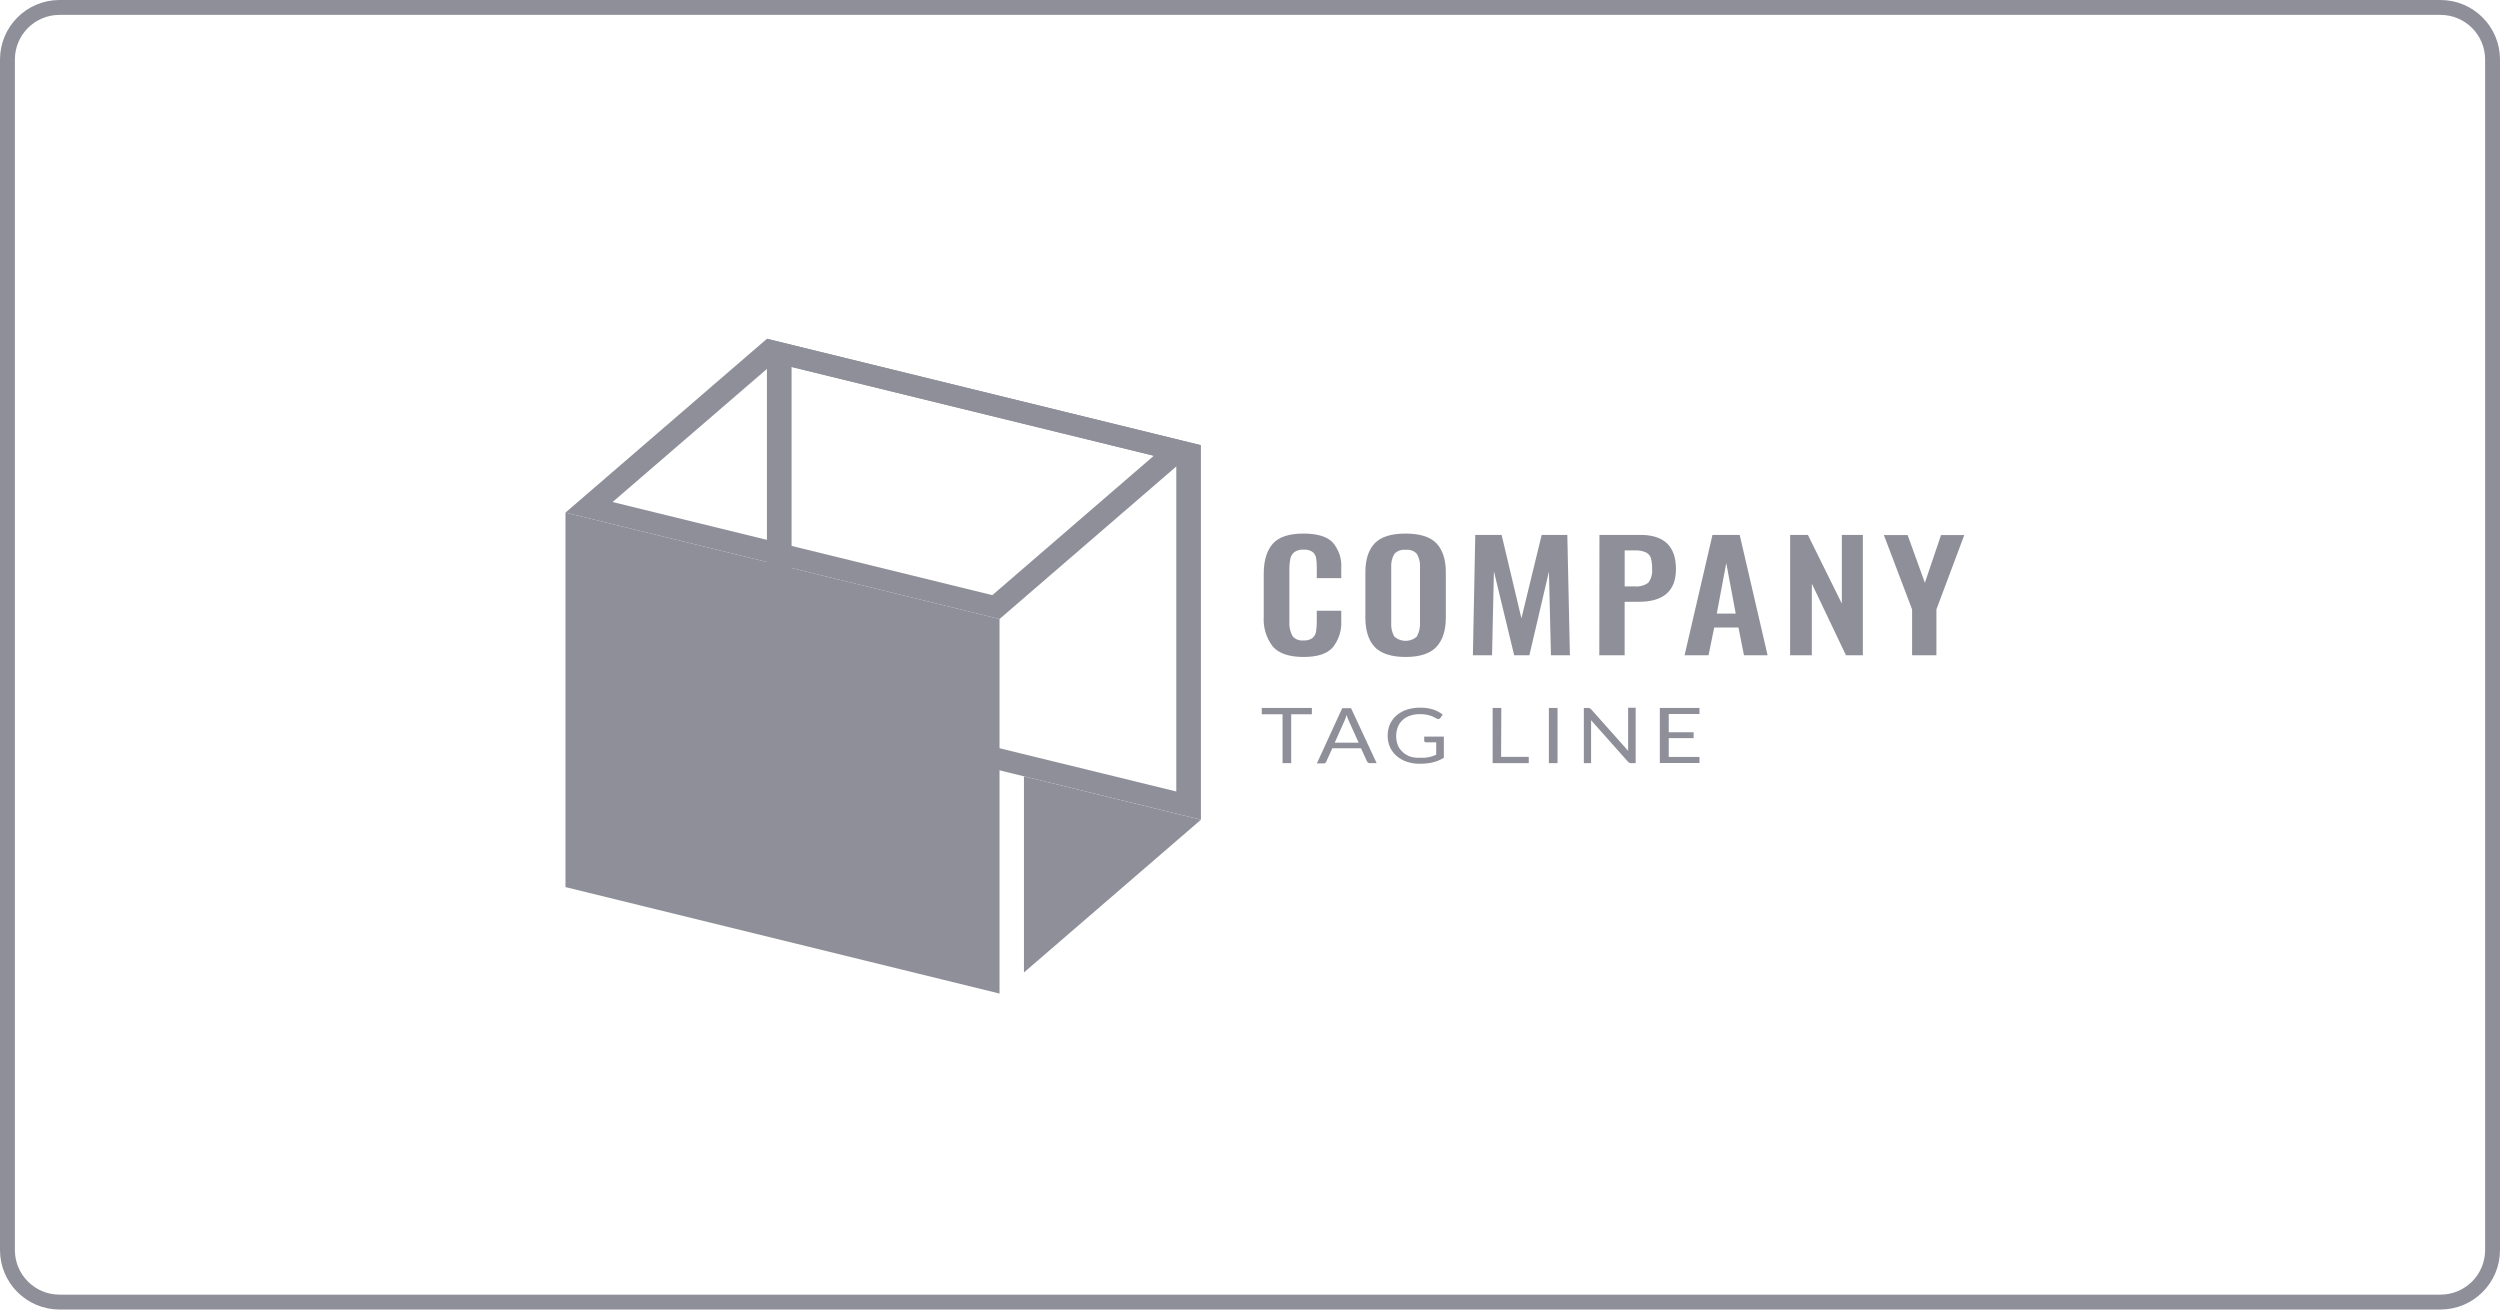
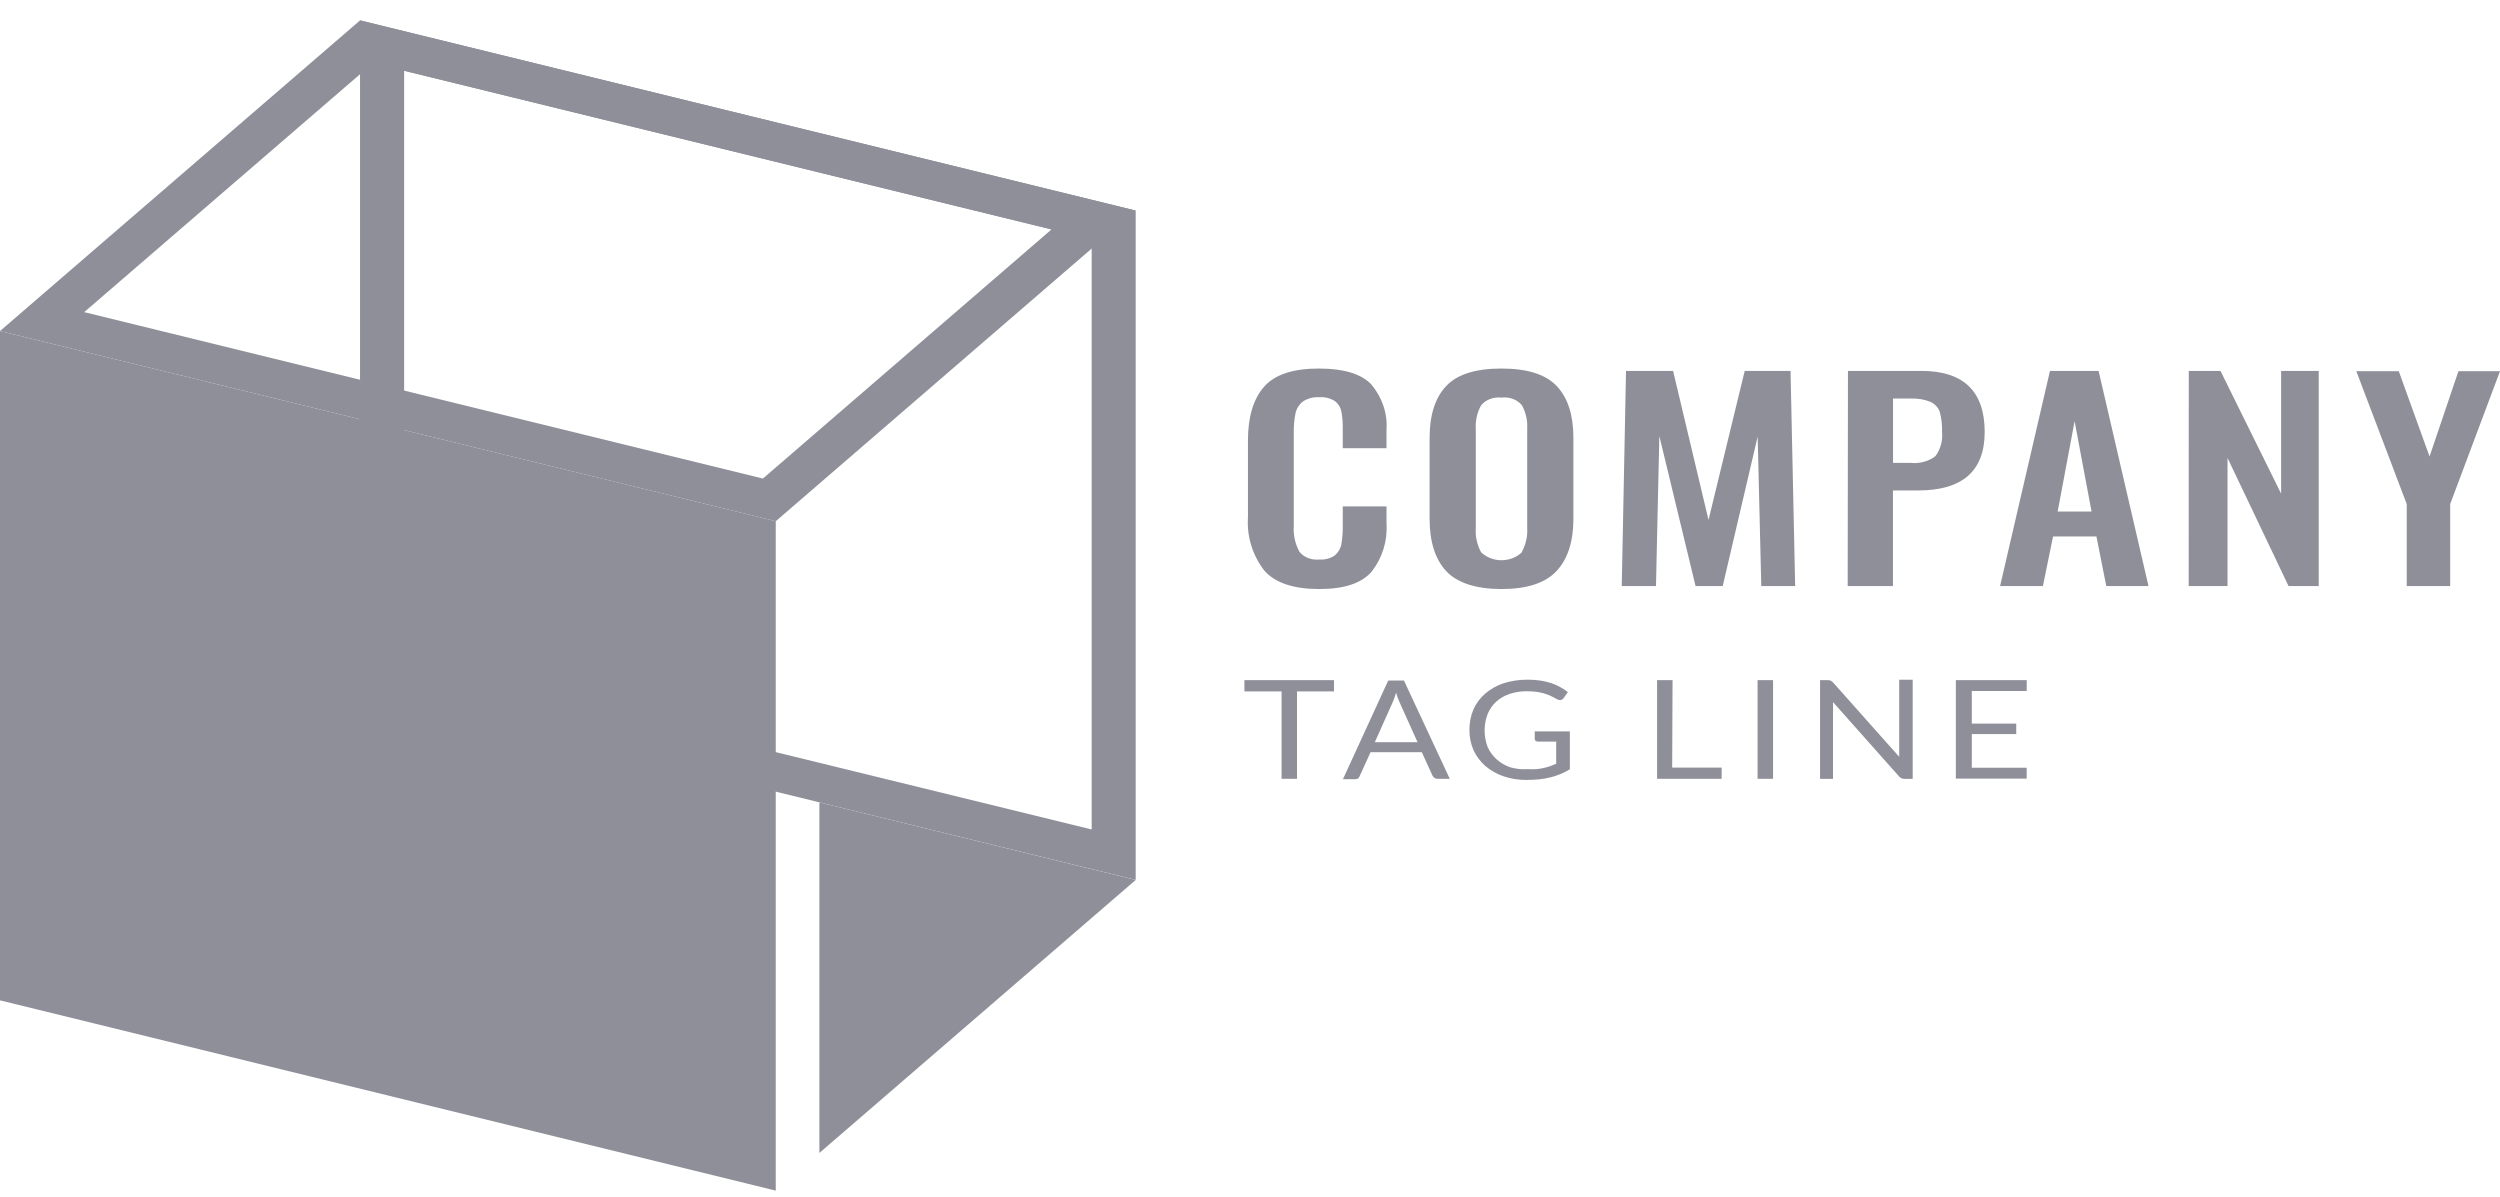
- <svg xmlns="http://www.w3.org/2000/svg" width="168" height="88" fill="none">
-   <rect width="167" height="87" x=".5" y=".5" stroke="#8E8F99" rx="3.5" />
-   <path fill="#8E8F99" d="M85.53 43.443a2.953 2.953 0 0 1-.607-1.992v-2.888c0-.885.201-1.558.603-2.018.402-.46 1.092-.69 2.07-.688.92 0 1.572.196 1.958.588.42.5.625 1.11.578 1.727v.68h-1.644v-.688c.006-.226-.01-.45-.048-.673a.652.652 0 0 0-.234-.4.951.951 0 0 0-.596-.156 1.007 1.007 0 0 0-.627.165.769.769 0 0 0-.272.44 3.342 3.342 0 0 0-.065.715v3.505a1.79 1.79 0 0 0 .211.984.772.772 0 0 0 .328.239c.133.051.28.07.425.055.21.015.42-.042.582-.159a.706.706 0 0 0 .245-.426c.038-.233.056-.467.051-.702v-.711h1.644v.65a2.643 2.643 0 0 1-.568 1.815c-.378.429-1.021.643-1.968.643-.947 0-1.662-.229-2.067-.705ZM92.376 43.473c-.415-.45-.623-1.105-.623-1.972v-3.038c0-.858.208-1.507.623-1.948.416-.44 1.11-.66 2.084-.658.967 0 1.658.22 2.073.658.416.441.627 1.09.627 1.948v3.038c0 .858-.211 1.516-.633 1.969-.423.452-1.11.678-2.067.678-.957 0-1.665-.229-2.084-.675Zm2.85-.73c.149-.28.216-.59.198-.898v-3.72a1.65 1.65 0 0 0-.195-.881.776.776 0 0 0-.335-.242.907.907 0 0 0-.434-.052.92.92 0 0 0-.435.052.789.789 0 0 0-.338.242c-.15.275-.218.578-.197.881v3.737c-.021.31.047.618.197.9.096.094.214.17.347.222a1.159 1.159 0 0 0 .845 0c.133-.052.251-.128.347-.222v-.018ZM99.138 35.946h1.77l1.331 5.605 1.362-5.605h1.723l.174 8.09h-1.274l-.136-5.622-1.314 5.622h-1.021l-1.362-5.643-.126 5.643h-1.287l.16-8.09ZM107.483 35.946h2.758c1.588 0 2.383.766 2.383 2.297 0 1.467-.837 2.2-2.509 2.198h-.94v3.595h-1.702l.01-8.09Zm2.356 3.458c.168.018.339.005.501-.04.161-.043.31-.117.435-.216.195-.273.281-.594.245-.914a2.533 2.533 0 0 0-.081-.734.6.6 0 0 0-.126-.222.692.692 0 0 0-.215-.163 1.76 1.76 0 0 0-.759-.13h-.661v2.419h.661ZM115.079 35.946h1.828l1.876 8.09h-1.587l-.371-1.865h-1.631l-.381 1.865h-1.61l1.876-8.09Zm1.562 5.288-.636-3.396-.637 3.396h1.273ZM120.298 35.946h1.192l2.281 4.615v-4.615h1.413v8.09h-1.134l-2.295-4.817v4.817h-1.46l.003-8.09ZM128.493 40.952l-1.896-4.995h1.597l1.157 3.208 1.086-3.208H132l-1.873 4.995v3.084h-1.634v-3.084ZM88.158 47.574v.423h-1.39v3.287h-.581v-3.287H84.79v-.423h3.367ZM92.512 51.284h-.45a.2.2 0 0 1-.125-.035.195.195 0 0 1-.075-.085l-.402-.881h-1.927l-.402.881a.244.244 0 0 1-.06.1.208.208 0 0 1-.127.035h-.45l1.703-3.71h.593l1.722 3.695Zm-2.819-1.377H91.3l-.68-1.51a2.703 2.703 0 0 1-.127-.35l-.064.197-.062.156-.674 1.507ZM95.447 50.92c.107.005.214.005.32 0 .092-.008.183-.023.273-.044a2.08 2.08 0 0 0 .245-.068c.075-.026.15-.058.228-.09v-.835h-.681a.14.14 0 0 1-.05-.007.128.128 0 0 1-.042-.023.086.086 0 0 1-.026-.03.075.075 0 0 1-.008-.037V49.5h1.321v1.422a2.57 2.57 0 0 1-.718.303c-.14.035-.282.06-.426.076a5.153 5.153 0 0 1-.497.024 2.601 2.601 0 0 1-.858-.139 2.094 2.094 0 0 1-.681-.387 1.792 1.792 0 0 1-.44-.588 1.854 1.854 0 0 1-.156-.77 1.923 1.923 0 0 1 .153-.776c.098-.22.248-.42.44-.587.194-.167.426-.298.68-.385.292-.095.602-.142.913-.138.159 0 .317.01.473.032.139.02.274.051.405.094.12.039.234.088.34.147.105.058.204.123.297.194l-.163.23a.142.142 0 0 1-.056.05.17.17 0 0 1-.077.02.223.223 0 0 1-.106-.03 2.107 2.107 0 0 1-.166-.088 1.51 1.51 0 0 0-.229-.1 2.15 2.15 0 0 0-.313-.082 2.636 2.636 0 0 0-.432-.032 2.015 2.015 0 0 0-.657.103c-.19.065-.36.165-.5.293-.142.134-.25.29-.317.462a1.733 1.733 0 0 0 0 1.237c.074.174.19.333.34.467.14.127.31.227.497.294.217.064.446.089.674.073ZM100.874 50.861h1.859v.423h-2.427v-3.71h.582l-.014 3.287ZM104.667 51.284h-.582v-3.71h.582v3.71ZM106.833 47.591c.034.017.064.04.088.068l2.489 2.797a.73.73 0 0 1 0-.132v-2.765h.507v3.725h-.293a.277.277 0 0 1-.126-.02.344.344 0 0 1-.092-.07l-2.485-2.795V51.284h-.487v-3.71h.303c.033 0 .066.006.096.017ZM114.204 47.574v.408h-2.064v1.225h1.672v.394h-1.672v1.266h2.064v.408h-2.663v-3.701h2.663ZM53.195 24.659l25.852 6.334v22.195l-25.852-6.33v-22.2Zm-1.658-1.892v25.168l29.165 7.148V29.917l-29.165-7.15Z" />
-   <path fill="#8E8F99" d="M67.168 66.767 38 59.613V34.447l29.168 7.15v25.17Z" />
-   <path fill="#8E8F99" d="m52.02 24.374 25.515 6.254-10.85 9.366-25.519-6.258 10.855-9.362Zm-.483-1.607L38 34.447l29.168 7.151 13.534-11.68-29.165-7.151ZM68.81 65.35l11.892-10.264-11.893-2.917v13.182Z" />
+ <svg xmlns="http://www.w3.org/2000/svg" width="94" height="45" fill="none">
+   <path fill="#8E8F99" d="M47.53 21.443a2.953 2.953 0 0 1-.607-1.992v-2.888c0-.885.201-1.558.603-2.018.402-.46 1.092-.69 2.07-.688.92 0 1.572.196 1.958.588.42.5.625 1.111.578 1.727v.68h-1.644v-.688c.006-.225-.01-.45-.048-.673a.652.652 0 0 0-.234-.4.951.951 0 0 0-.596-.155 1.007 1.007 0 0 0-.627.164.769.769 0 0 0-.272.44 3.342 3.342 0 0 0-.065.715v3.505a1.79 1.79 0 0 0 .211.984.772.772 0 0 0 .328.239c.133.051.28.07.425.055.21.015.42-.042.582-.159a.706.706 0 0 0 .245-.426c.038-.232.056-.467.051-.702v-.711h1.645v.65a2.643 2.643 0 0 1-.57 1.815c-.377.429-1.02.643-1.967.643-.946 0-1.661-.229-2.067-.705ZM54.376 21.473c-.415-.45-.623-1.105-.623-1.972v-3.038c0-.858.208-1.507.623-1.948.416-.44 1.11-.66 2.084-.658.967 0 1.658.22 2.073.658.416.441.627 1.09.627 1.948v3.038c0 .858-.211 1.516-.633 1.969-.423.452-1.11.678-2.067.678-.957 0-1.665-.229-2.084-.675Zm2.85-.729c.149-.282.217-.59.197-.899v-3.72a1.65 1.65 0 0 0-.194-.88.776.776 0 0 0-.335-.243.907.907 0 0 0-.434-.052.92.92 0 0 0-.435.053.789.789 0 0 0-.338.241c-.15.275-.218.578-.197.881v3.738c-.021.309.047.617.197.899.096.094.214.17.347.223a1.161 1.161 0 0 0 .845 0c.133-.053.251-.129.347-.223v-.018ZM61.138 13.946h1.77l1.332 5.605 1.361-5.605h1.723l.174 8.09h-1.274l-.136-5.622-1.314 5.622h-1.021l-1.362-5.643-.126 5.643h-1.287l.16-8.09ZM69.483 13.946h2.758c1.588 0 2.383.766 2.383 2.297 0 1.467-.837 2.2-2.51 2.198h-.939v3.596h-1.702l.01-8.091Zm2.356 3.458c.168.018.339.005.5-.04.162-.043.31-.117.436-.216a1.31 1.31 0 0 0 .245-.913 2.53 2.53 0 0 0-.081-.735.596.596 0 0 0-.126-.222.705.705 0 0 0-.215-.163 1.763 1.763 0 0 0-.76-.129h-.66v2.418h.66ZM77.079 13.946h1.828l1.876 8.09h-1.587l-.37-1.865h-1.631l-.382 1.866h-1.61l1.876-8.091Zm1.563 5.288-.637-3.396-.637 3.396h1.273ZM82.298 13.946h1.192l2.28 4.615v-4.615h1.414v8.09H86.05l-2.295-4.817v4.817h-1.46l.003-8.09ZM90.493 18.952l-1.896-4.995h1.597l1.157 3.208 1.086-3.208H94l-1.873 4.995v3.084h-1.634v-3.084ZM50.158 25.574v.423h-1.39v3.287h-.581v-3.287H46.79v-.423h3.367ZM54.512 29.284h-.45a.2.2 0 0 1-.125-.035.193.193 0 0 1-.075-.085l-.402-.881h-1.927l-.402.881a.243.243 0 0 1-.06.1.208.208 0 0 1-.127.035h-.45l1.703-3.71h.592l1.723 3.695Zm-2.819-1.377H53.3l-.68-1.51a2.703 2.703 0 0 1-.127-.35c-.024.07-.044.138-.064.197l-.062.156-.674 1.507ZM57.447 28.92c.107.005.214.005.32 0 .092-.008.183-.023.273-.044a2.1 2.1 0 0 0 .245-.068c.075-.026.15-.058.228-.09v-.835h-.681a.142.142 0 0 1-.05-.006.128.128 0 0 1-.042-.023.086.086 0 0 1-.026-.03.075.075 0 0 1-.008-.038v-.285h1.321v1.422a2.57 2.57 0 0 1-.718.303c-.14.035-.282.06-.426.076a5.153 5.153 0 0 1-.497.024 2.596 2.596 0 0 1-.858-.139 2.092 2.092 0 0 1-.681-.387 1.792 1.792 0 0 1-.44-.588 1.854 1.854 0 0 1-.156-.77 1.923 1.923 0 0 1 .153-.775c.098-.22.248-.42.44-.588.194-.167.426-.298.68-.385.292-.095.602-.141.913-.138.159 0 .317.01.473.032.139.02.274.051.405.094.12.039.234.088.34.147.105.058.204.123.297.194l-.163.23a.143.143 0 0 1-.056.05.17.17 0 0 1-.077.02.222.222 0 0 1-.106-.03 2.103 2.103 0 0 1-.166-.088 1.51 1.51 0 0 0-.229-.1 2.137 2.137 0 0 0-.313-.082 2.625 2.625 0 0 0-.432-.032 2.018 2.018 0 0 0-.657.103 1.44 1.44 0 0 0-.5.293c-.142.134-.25.29-.318.462a1.733 1.733 0 0 0 0 1.237c.075.174.191.333.341.467.14.127.31.227.497.294.217.064.446.089.674.073ZM62.874 28.861h1.86v.423h-2.428v-3.71h.582l-.014 3.287ZM66.667 29.284h-.582v-3.71h.582v3.71ZM68.832 25.591a.28.28 0 0 1 .09.068l2.488 2.797a.884.884 0 0 1 0-.132v-2.765h.507v3.726h-.293a.276.276 0 0 1-.126-.021.33.33 0 0 1-.092-.07l-2.485-2.795v2.886h-.487v-3.711h.303c.033 0 .066.006.096.017ZM76.204 25.574v.408H74.14v1.225h1.671v.394h-1.671v1.266h2.063v.408H73.54v-3.701h2.663ZM15.195 2.659l25.852 6.334v22.195l-25.852-6.33v-22.2ZM13.537.767v25.168l29.165 7.148V7.917L13.537.767Z" />
+   <path fill="#8E8F99" d="M29.168 44.767 0 37.613V12.447l29.168 7.15v25.17Z" />
+   <path fill="#8E8F99" d="m14.02 2.374 25.515 6.254-10.85 9.366-25.519-6.258L14.02 2.374ZM13.537.767 0 12.447l29.168 7.151 13.534-11.68L13.537.766ZM30.81 43.35l11.892-10.264-11.893-2.917v13.182Z" />
</svg>
